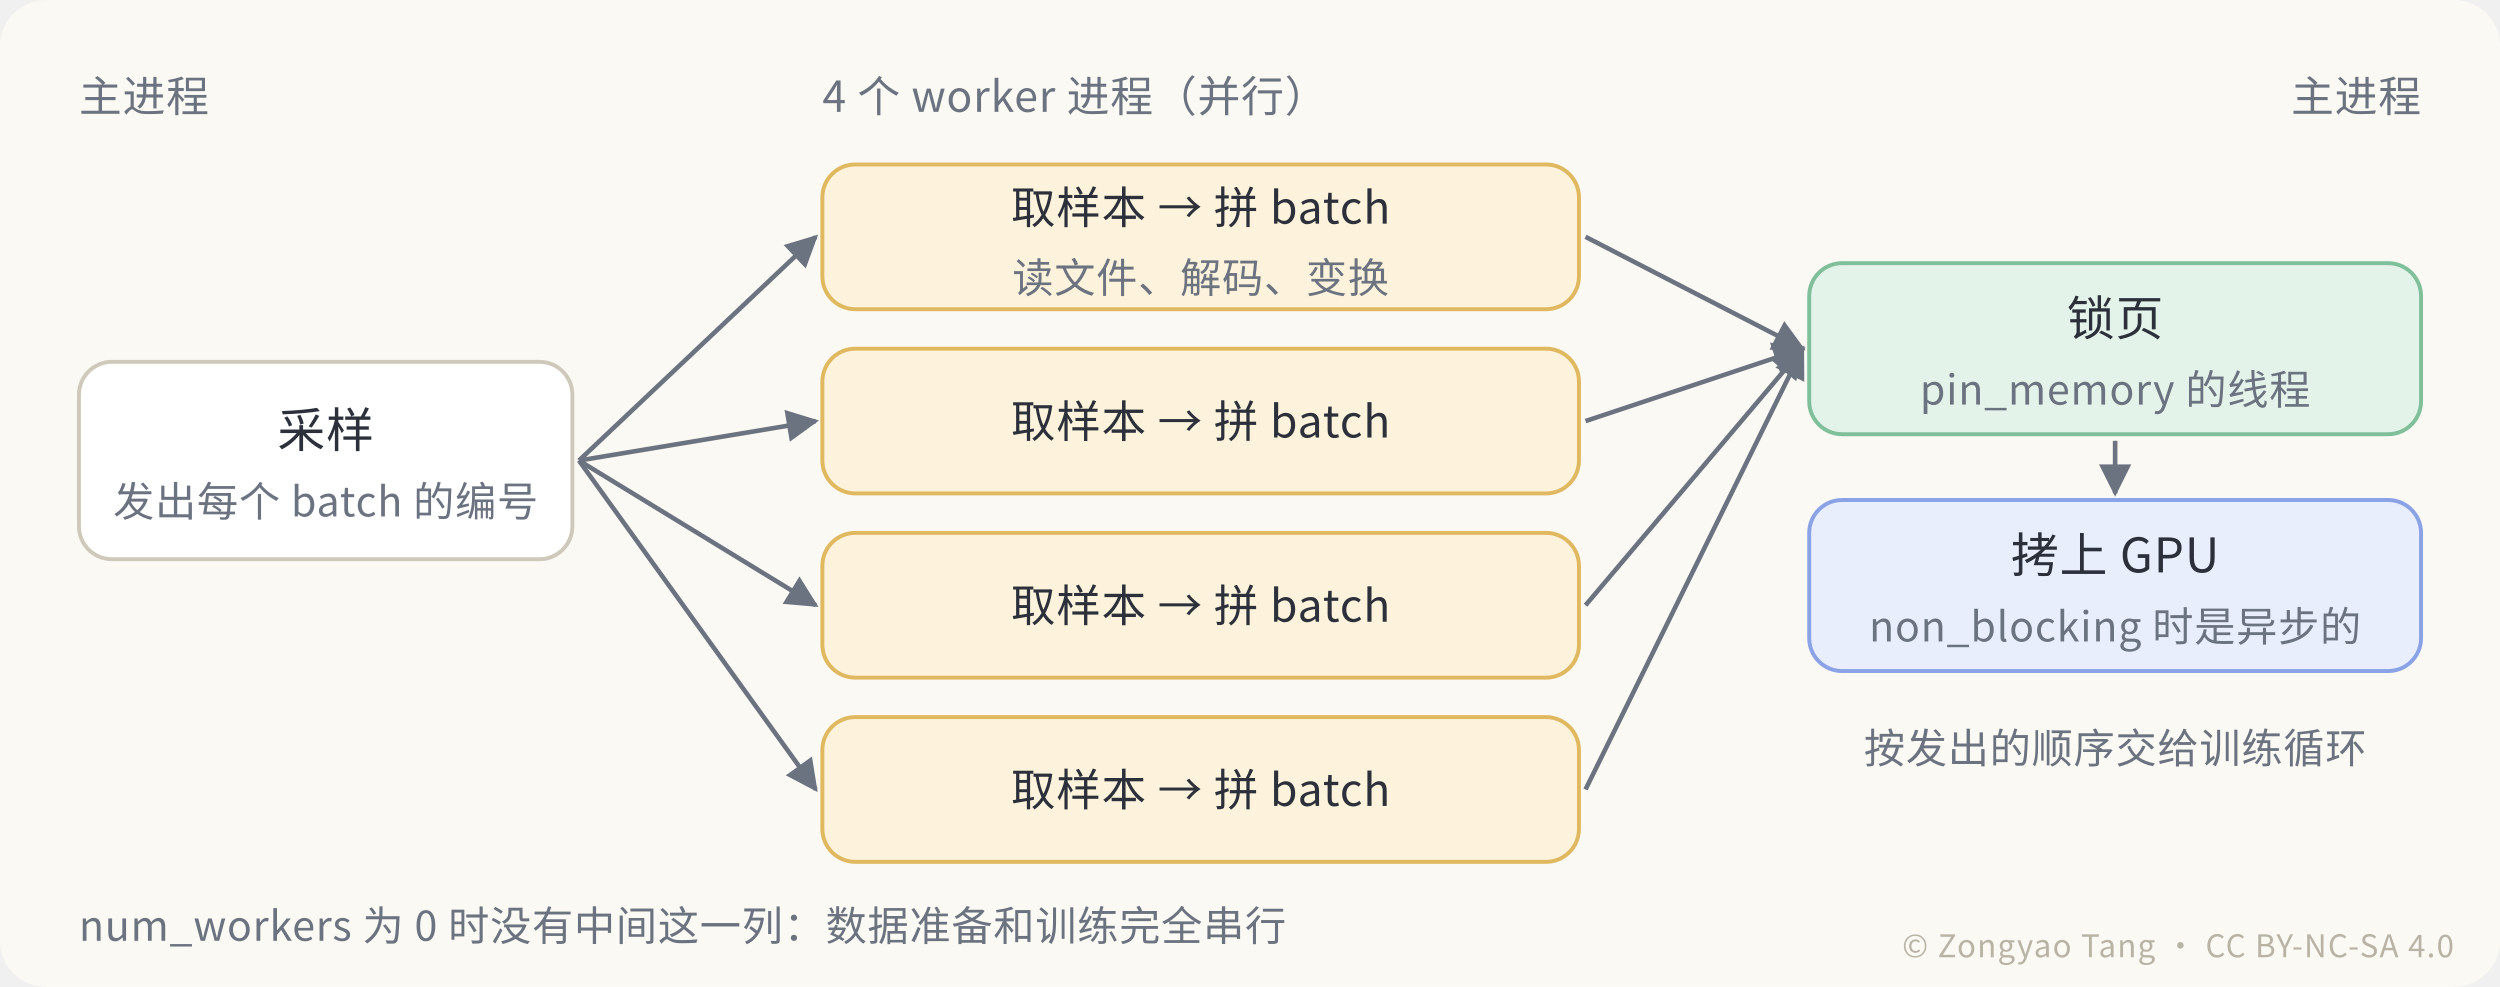
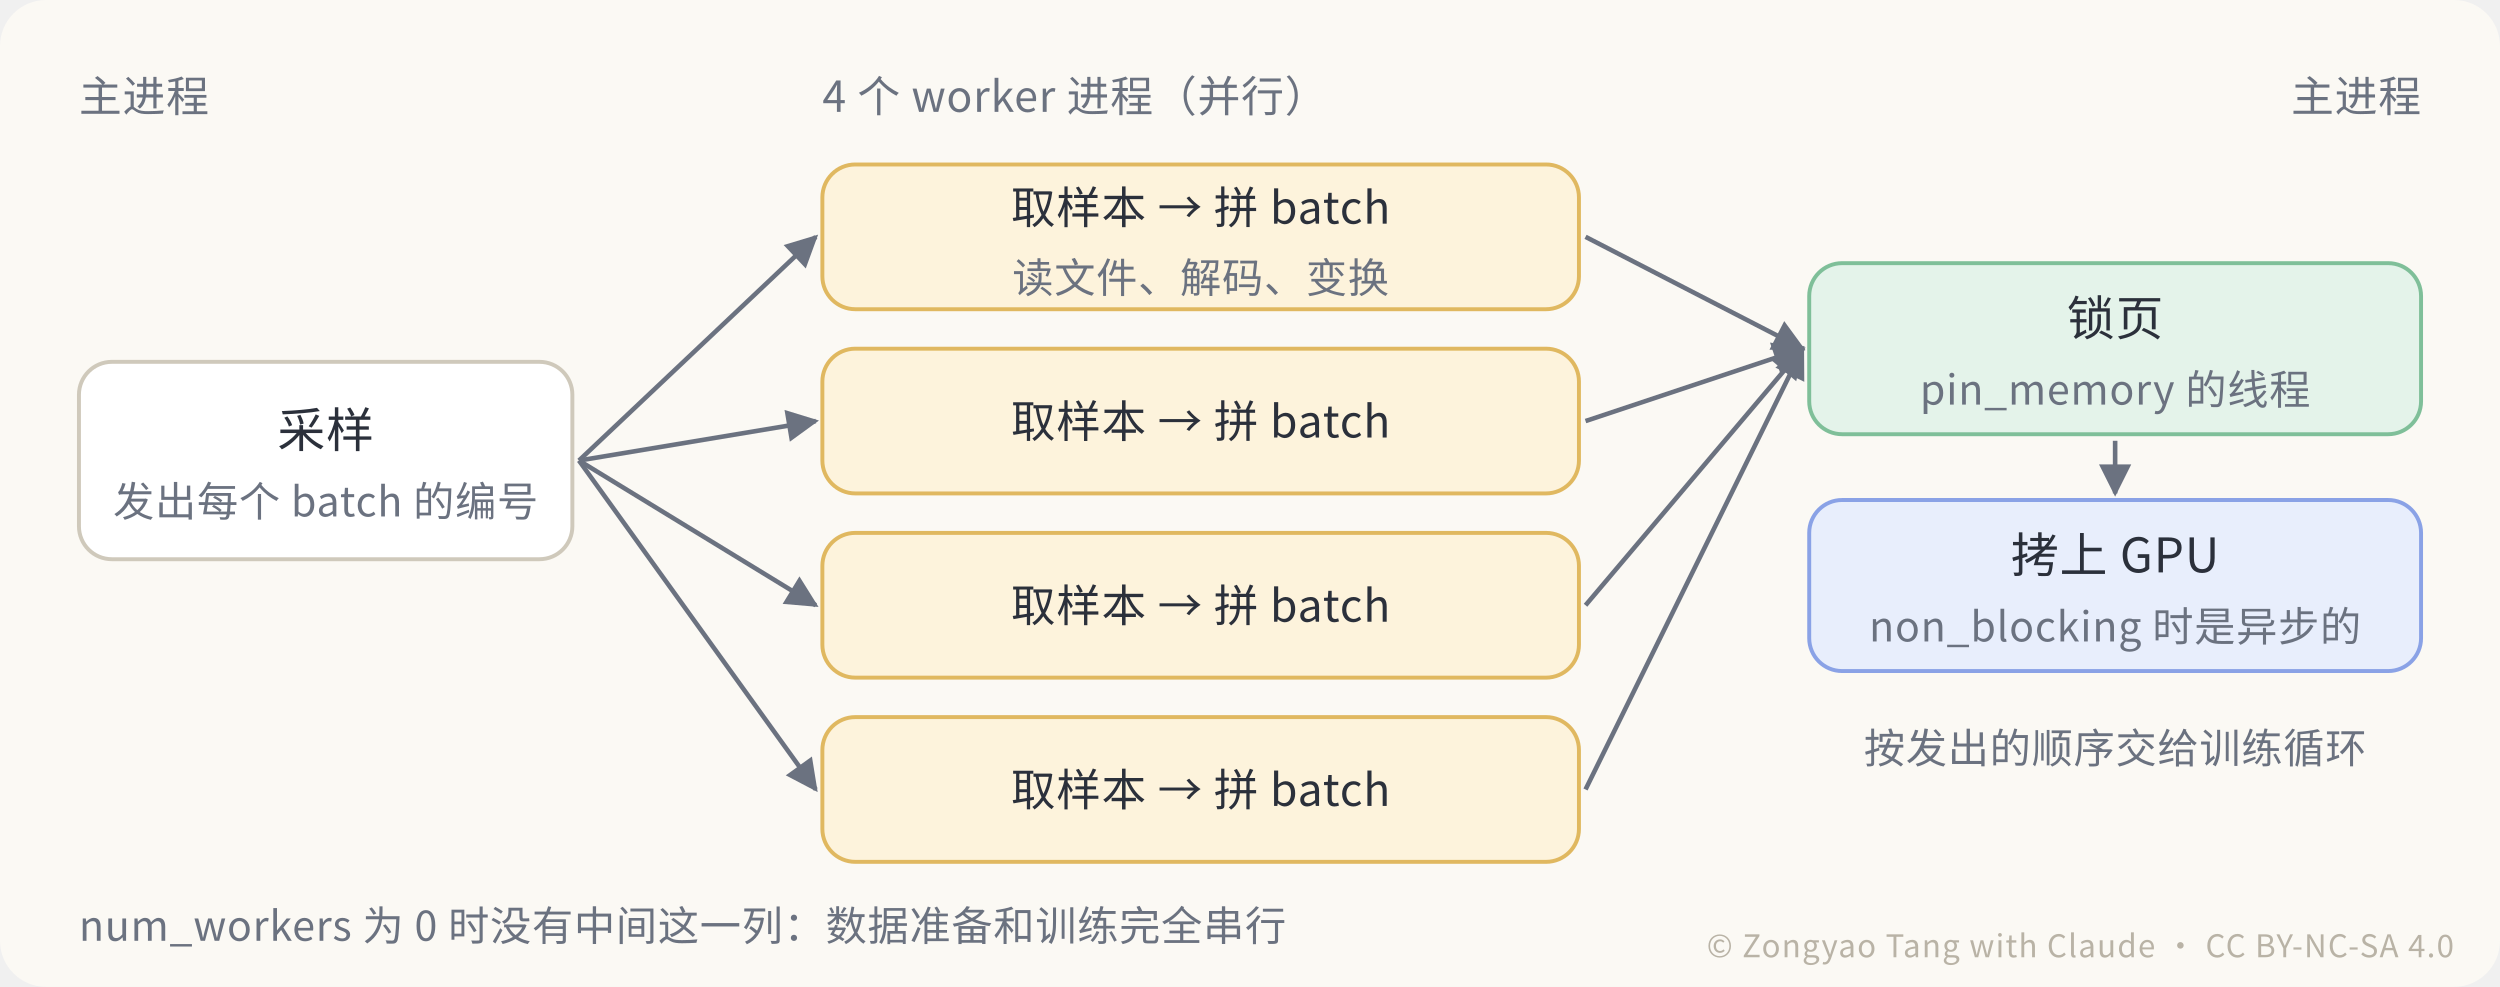
<svg xmlns="http://www.w3.org/2000/svg" viewBox="0 0 760 300" width="760" height="300" font-family="'PingFang SC','Noto Sans CJK SC','Source Han Sans SC','Hiragino Sans GB','Microsoft YaHei',sans-serif" role="img" aria-label="一个 batch 经过的几站">
  <defs>
    <marker id="tip" viewBox="0 0 10 10" refX="9" refY="5" markerWidth="7" markerHeight="7" orient="auto-start-reverse">
      <path d="M0 0 L10 5 L0 10 z" fill="#6b7280" />
    </marker>
  </defs>
  <rect width="760" height="300" rx="14" fill="#fbf9f4" />
  <text x="24" y="34" font-size="13" fill="#6b7280" font-weight="400" text-anchor="start" letter-spacing=".02em">主进程</text>
  <text x="250" y="34" font-size="13" fill="#6b7280" font-weight="400" text-anchor="start" letter-spacing=".02em">4 个 worker 进程（并行）</text>
  <text x="736" y="34" font-size="13" fill="#6b7280" font-weight="400" text-anchor="end" letter-spacing=".02em">主进程</text>
  <rect x="24" y="110" width="150" height="60" rx="10" fill="#ffffff" stroke="#cfc9bb" stroke-width="1.2" />
  <text x="99.0" y="136.0" font-size="14.5" fill="#2b303b" font-weight="500" text-anchor="middle" letter-spacing=".02em">采样</text>
  <text x="99.0" y="157.0" font-size="12.5" fill="#6b7280" font-weight="400" text-anchor="middle" letter-spacing=".02em">发出每个 batch 的编号</text>
  <rect x="250" y="50" width="230" height="44" rx="10" fill="#fdf3dc" stroke="#e0b860" stroke-width="1.2" />
  <text x="365.0" y="68.0" font-size="13.5" fill="#2b303b" font-weight="500" text-anchor="middle" letter-spacing=".02em">取样本 → 拼 batch</text>
  <text x="365.0" y="89.0" font-size="12.5" fill="#6b7280" font-weight="400" text-anchor="middle" letter-spacing=".02em">读文件、解码、变换</text>
  <line x1="176" y1="140" x2="248" y2="72" stroke="#6b7280" stroke-width="1.4" marker-end="url(#tip)" />
  <line x1="482" y1="72" x2="548" y2="106" stroke="#6b7280" stroke-width="1.4" marker-end="url(#tip)" />
  <rect x="250" y="106" width="230" height="44" rx="10" fill="#fdf3dc" stroke="#e0b860" stroke-width="1.2" />
  <text x="365.0" y="133.0" font-size="13.5" fill="#2b303b" font-weight="500" text-anchor="middle" letter-spacing=".02em">取样本 → 拼 batch</text>
  <line x1="176" y1="140" x2="248" y2="128" stroke="#6b7280" stroke-width="1.4" marker-end="url(#tip)" />
  <line x1="482" y1="128" x2="548" y2="106" stroke="#6b7280" stroke-width="1.4" marker-end="url(#tip)" />
  <rect x="250" y="162" width="230" height="44" rx="10" fill="#fdf3dc" stroke="#e0b860" stroke-width="1.2" />
  <text x="365.0" y="189.0" font-size="13.5" fill="#2b303b" font-weight="500" text-anchor="middle" letter-spacing=".02em">取样本 → 拼 batch</text>
  <line x1="176" y1="140" x2="248" y2="184" stroke="#6b7280" stroke-width="1.4" marker-end="url(#tip)" />
  <line x1="482" y1="184" x2="548" y2="106" stroke="#6b7280" stroke-width="1.4" marker-end="url(#tip)" />
  <rect x="250" y="218" width="230" height="44" rx="10" fill="#fdf3dc" stroke="#e0b860" stroke-width="1.2" />
  <text x="365.0" y="245.0" font-size="13.5" fill="#2b303b" font-weight="500" text-anchor="middle" letter-spacing=".02em">取样本 → 拼 batch</text>
  <line x1="176" y1="140" x2="248" y2="240" stroke="#6b7280" stroke-width="1.4" marker-end="url(#tip)" />
  <line x1="482" y1="240" x2="548" y2="106" stroke="#6b7280" stroke-width="1.4" marker-end="url(#tip)" />
  <rect x="550" y="80" width="186" height="52" rx="10" fill="#e4f3ea" stroke="#7fbf99" stroke-width="1.2" />
  <text x="643.0" y="102.0" font-size="14.5" fill="#2b303b" font-weight="500" text-anchor="middle" letter-spacing=".02em">锁页</text>
  <text x="643.0" y="123.0" font-size="12.5" fill="#6b7280" font-weight="400" text-anchor="middle" letter-spacing=".02em">pin_memory 的线程</text>
  <rect x="550" y="152" width="186" height="52" rx="10" fill="#e8eefc" stroke="#8aa2e6" stroke-width="1.2" />
  <text x="643.0" y="174.0" font-size="14.5" fill="#2b303b" font-weight="500" text-anchor="middle" letter-spacing=".02em">拷上 GPU</text>
  <text x="643.0" y="195.0" font-size="12.5" fill="#6b7280" font-weight="400" text-anchor="middle" letter-spacing=".02em">non_blocking 时是异步的</text>
  <line x1="643" y1="134" x2="643" y2="150" stroke="#6b7280" stroke-width="1.4" marker-end="url(#tip)" />
  <text x="643" y="232" font-size="12.5" fill="#6b7280" font-weight="400" text-anchor="middle" letter-spacing=".02em">按发出的顺序交给训练循环</text>
  <text x="24" y="286" font-size="12.5" fill="#6b7280" font-weight="400" text-anchor="start" letter-spacing=".02em">num_workers 为 0 时没有中间这一列：数据准备和训练完全串行</text>
-   <text x="746" y="291" font-size="9.5" fill="#b9b3a6" text-anchor="end" letter-spacing=".04em">© Zongyao Tang · CC BY-NC-SA 4.0</text>
+   <text x="746" y="291" font-size="9.5" fill="#b9b3a6" text-anchor="end" letter-spacing=".04em">© Zongyao Tang with Claude · CC BY-NC-SA 4.0</text>
</svg>
